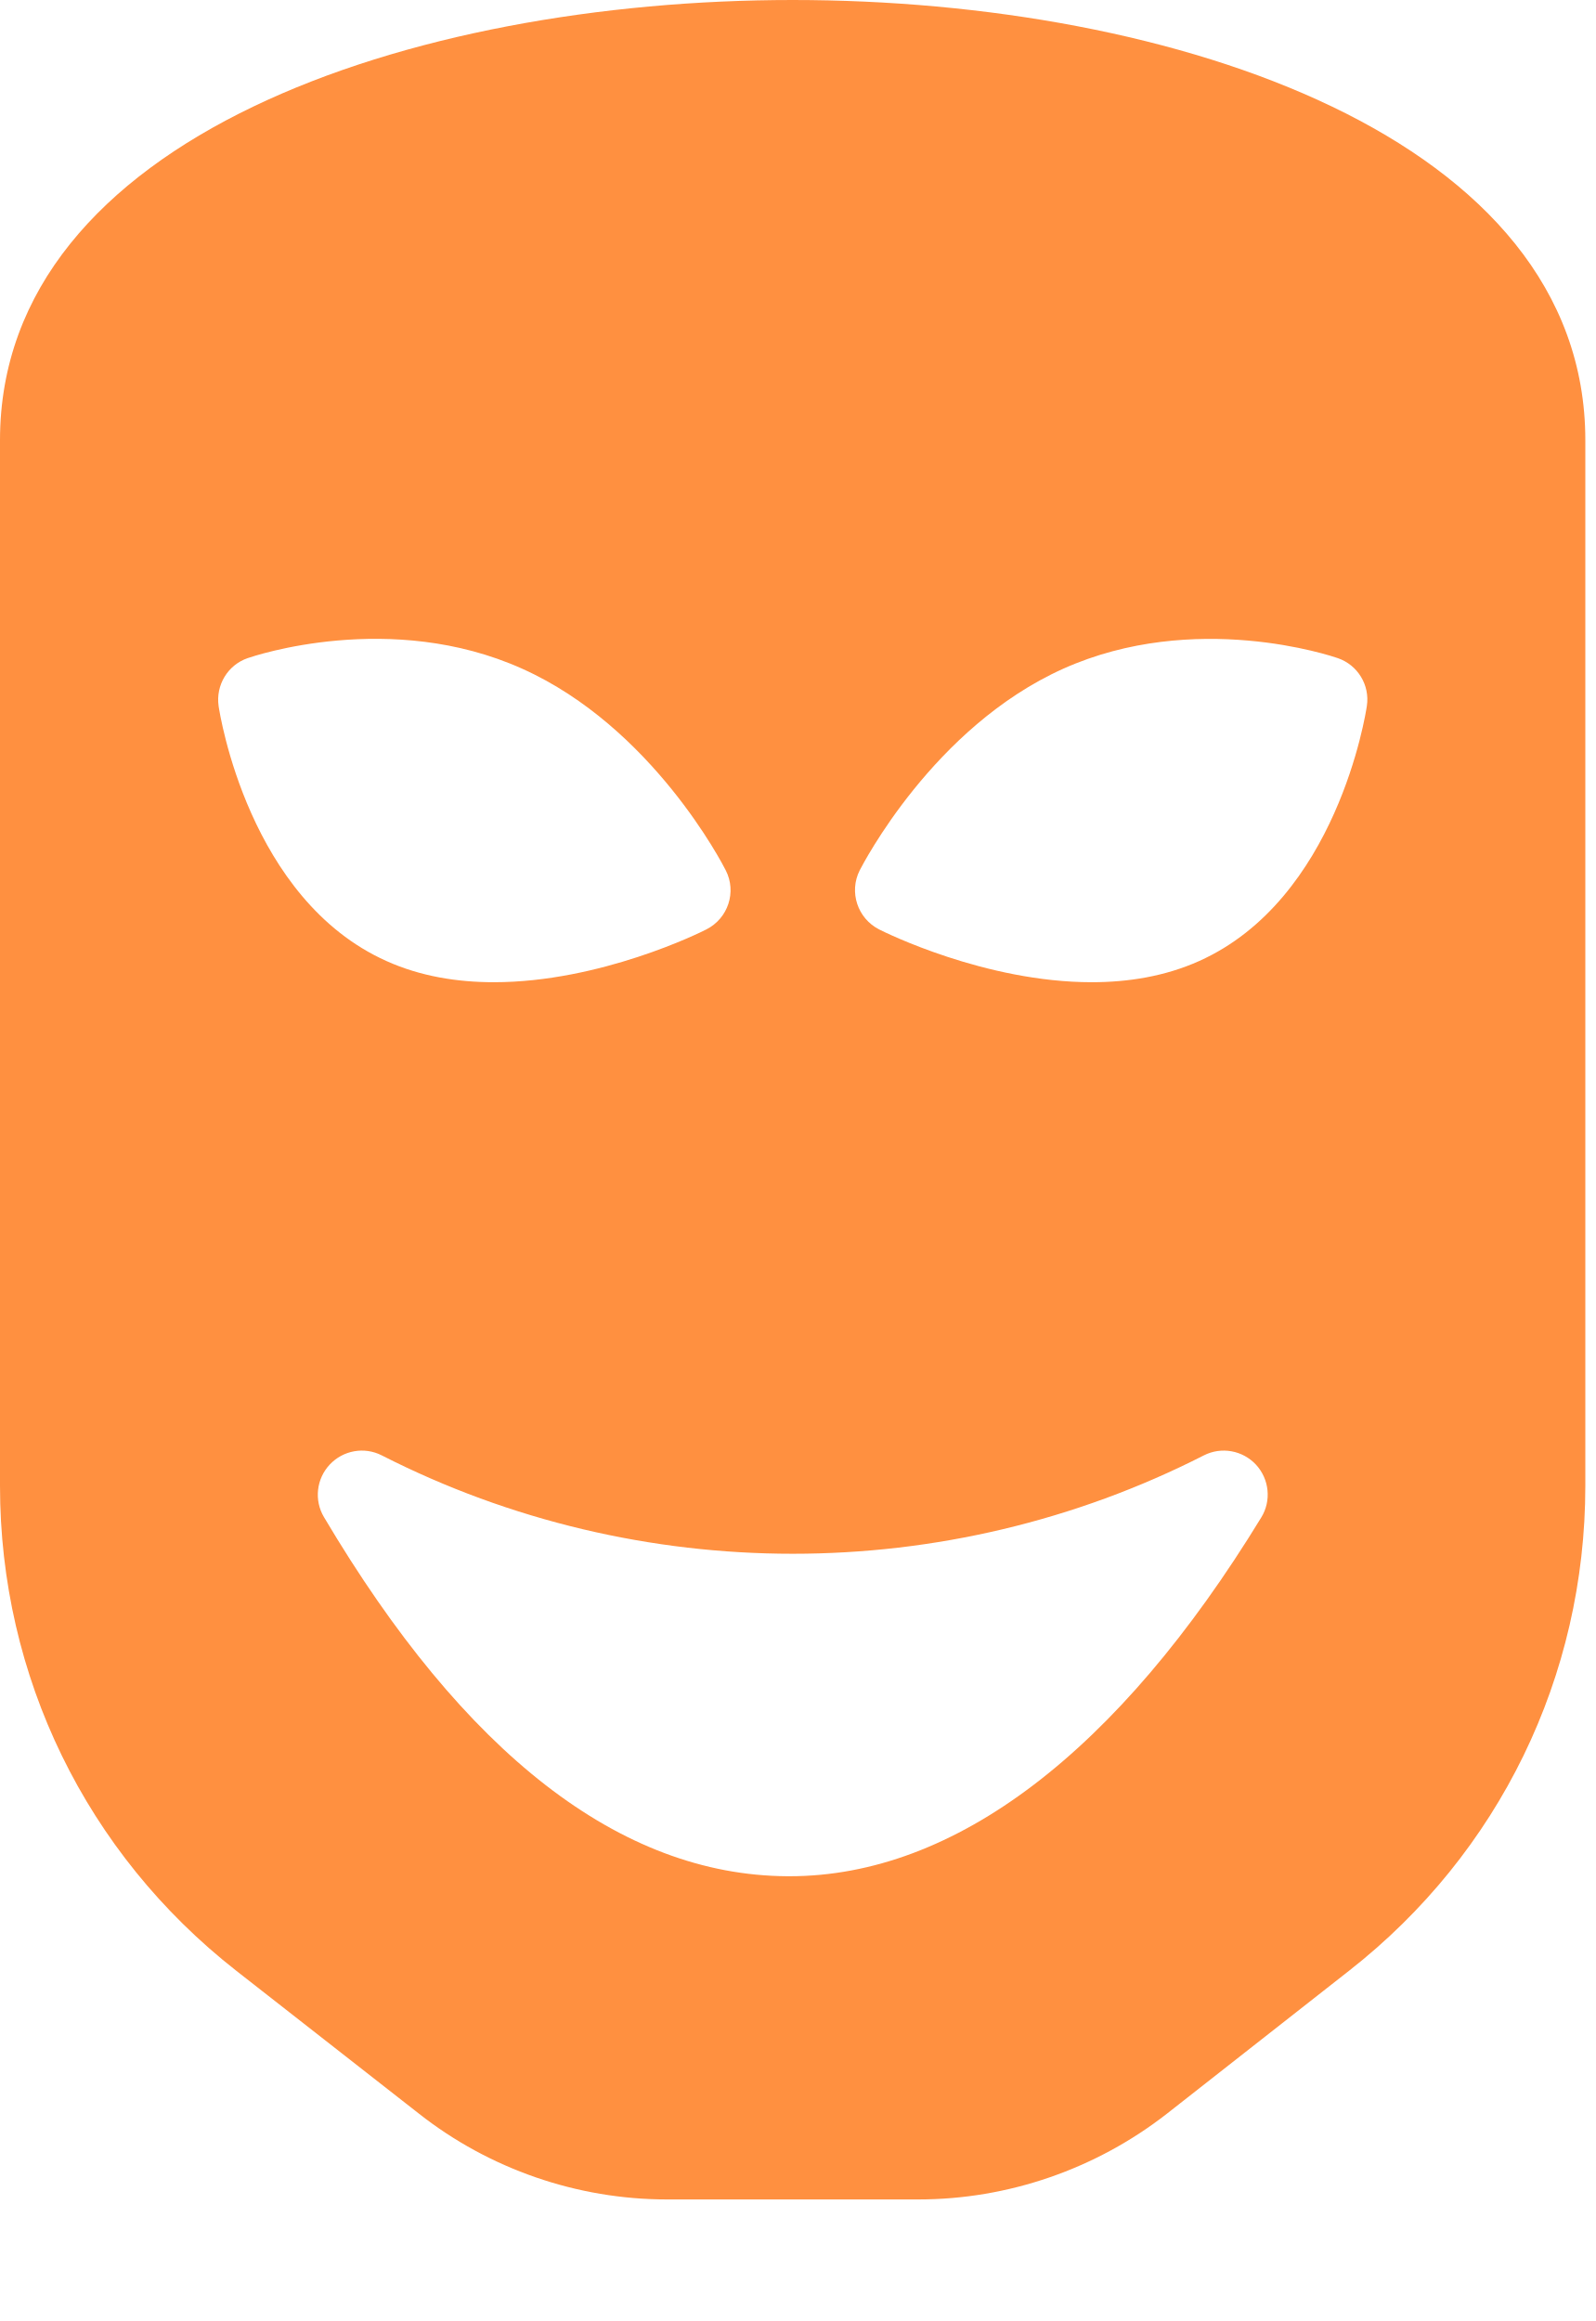
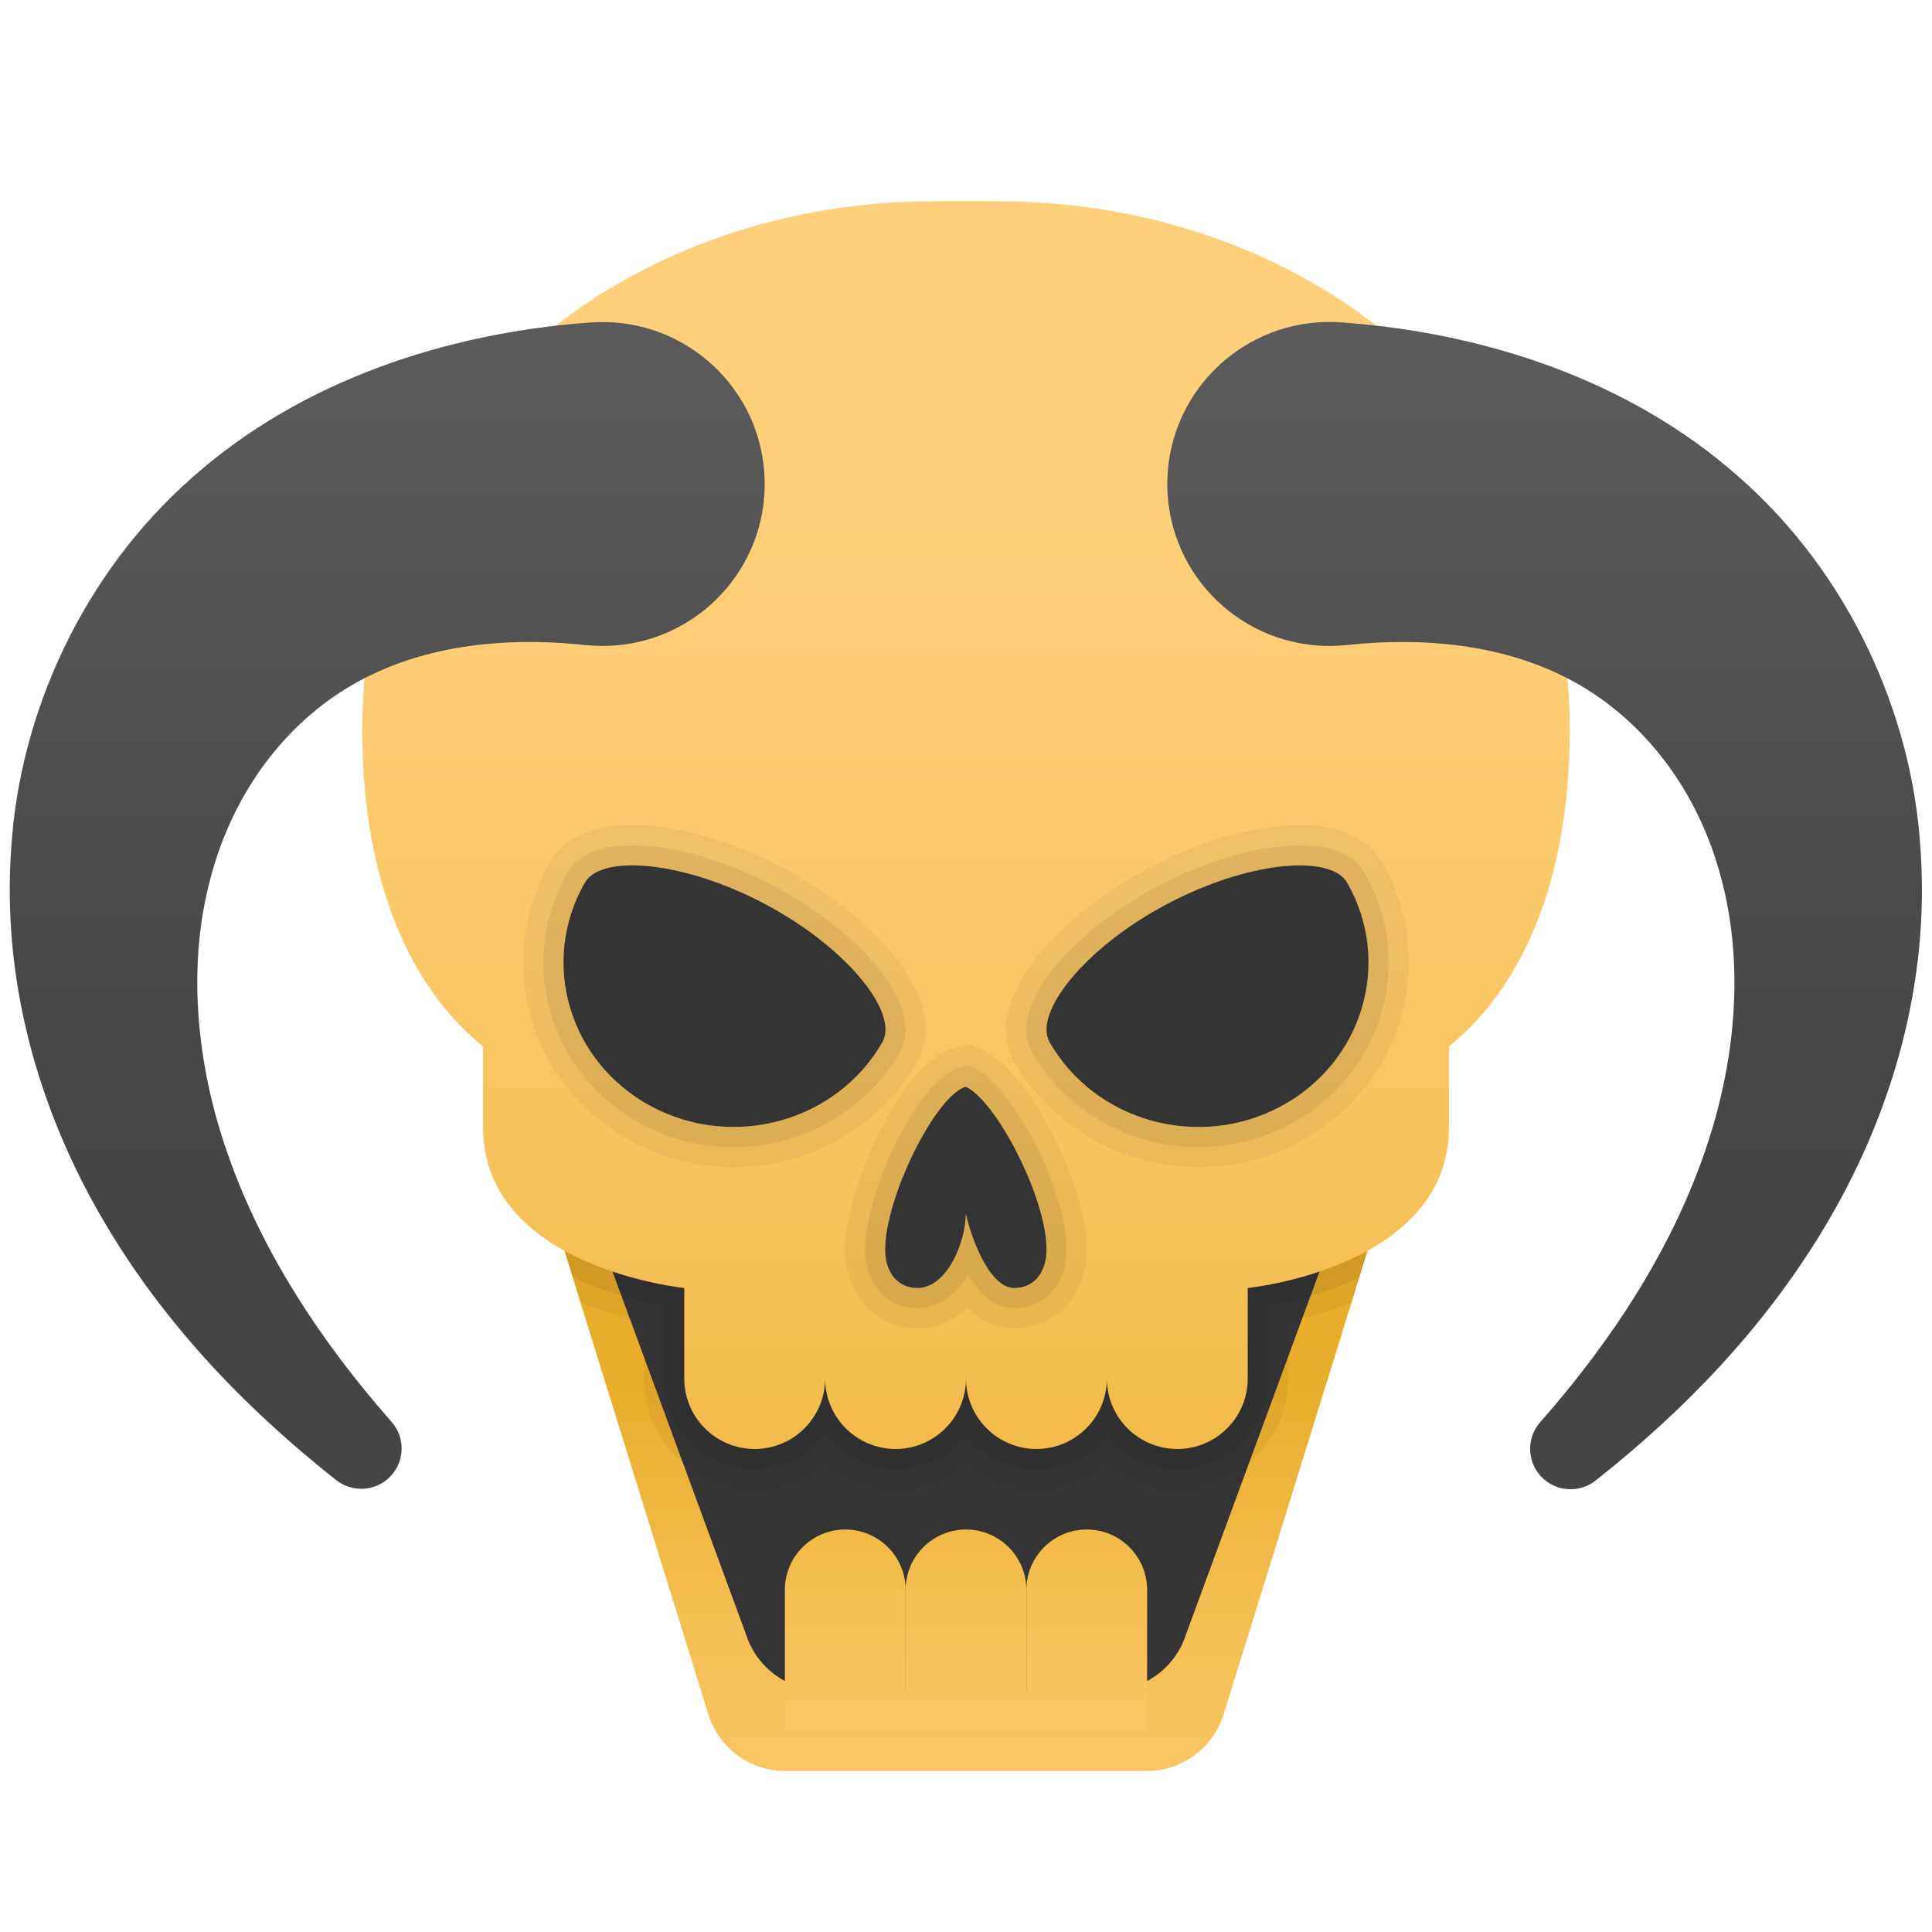
- <svg xmlns="http://www.w3.org/2000/svg" width="11" height="16" viewBox="0 0 11 16" fill="none">
-   <path id="Vector" d="M5.464 0C2.832 0 0 0.949 0 3.035V10.243C0 11.556 0.594 12.775 1.628 13.585L2.887 14.57C3.372 14.952 3.978 15.162 4.597 15.162H6.331C6.95 15.162 7.556 14.952 8.045 14.57L9.3 13.585C10.334 12.775 10.928 11.556 10.928 10.243V3.035C10.928 0.949 8.096 0 5.464 0ZM1.507 4.868C1.486 4.723 1.57 4.584 1.707 4.537C1.747 4.523 2.693 4.202 3.6 4.61C4.496 5.012 4.983 5.96 5.003 6C5.079 6.149 5.019 6.331 4.869 6.407C4.831 6.427 4.139 6.771 3.404 6.771C3.154 6.771 2.899 6.731 2.664 6.625C1.715 6.2 1.515 4.922 1.507 4.868ZM8.694 10.461C7.706 12.079 6.582 12.934 5.442 12.934C5.437 12.934 5.432 12.934 5.427 12.934C4.277 12.927 3.202 12.093 2.233 10.458C2.164 10.342 2.181 10.194 2.273 10.096C2.365 9.998 2.511 9.971 2.632 10.033C4.406 10.937 6.524 10.937 8.298 10.033C8.419 9.971 8.566 9.998 8.658 10.097C8.75 10.197 8.765 10.346 8.694 10.461ZM8.266 6.625C8.03 6.731 7.775 6.771 7.526 6.771C6.791 6.771 6.099 6.427 6.06 6.407C5.911 6.331 5.851 6.149 5.926 6C5.947 5.96 6.434 5.012 7.329 4.61C8.237 4.203 9.182 4.523 9.222 4.537C9.359 4.584 9.444 4.723 9.422 4.867C9.414 4.922 9.214 6.2 8.266 6.625Z" fill="#FF9040" />
+ <svg xmlns="http://www.w3.org/2000/svg" viewBox="0 0 48 48" width="48px" height="48px">
+   <linearGradient id="XWsMzyFl3rvMbUBpl76Uza" x1="24" x2="24" y1="52.05" y2="34.248" gradientUnits="userSpaceOnUse">
+     <stop offset="0" stop-color="#ffcf7b" />
+     <stop offset=".196" stop-color="#fecd76" />
+     <stop offset=".439" stop-color="#fac666" />
+     <stop offset=".709" stop-color="#f3bc4d" />
+     <stop offset=".995" stop-color="#eaad2a" />
+     <stop offset="1" stop-color="#eaad29" />
+   </linearGradient>
+   <path fill="url(#XWsMzyFl3rvMbUBpl76Uza)" d="M17.586,42.549L14,31l10-2l10,2l-3.586,11.549C30.169,43.408,29.384,44,28.491,44h-8.983 C18.616,44,17.831,43.408,17.586,42.549z" />
+   <path fill="#343434" d="M18.544,40.632L15,31l9-2l9,2l-3.544,9.632C29.184,41.449,28.419,42,27.558,42h-7.117 C19.581,42,18.816,41.449,18.544,40.632z" />
+   <linearGradient id="XWsMzyFl3rvMbUBpl76Uzb" x1="27" x2="27" y1="50.156" y2="34.331" gradientUnits="userSpaceOnUse">
+     <stop offset="0" stop-color="#ffcf7b" />
+     <stop offset=".196" stop-color="#fecd76" />
+     <stop offset=".439" stop-color="#fac666" />
+     <stop offset=".709" stop-color="#f3bc4d" />
+     <stop offset=".995" stop-color="#eaad2a" />
+     <stop offset="1" stop-color="#eaad29" />
+   </linearGradient>
+   <path fill="url(#XWsMzyFl3rvMbUBpl76Uzb)" d="M27,38L27,38c0.828,0,1.5,0.672,1.5,1.5V43h-3v-3.5C25.5,38.672,26.172,38,27,38z" />
+   <linearGradient id="XWsMzyFl3rvMbUBpl76Uzc" x1="21" x2="21" y1="50.156" y2="34.331" gradientUnits="userSpaceOnUse">
+     <stop offset="0" stop-color="#ffcf7b" />
+     <stop offset=".196" stop-color="#fecd76" />
+     <stop offset=".439" stop-color="#fac666" />
+     <stop offset=".709" stop-color="#f3bc4d" />
+     <stop offset=".995" stop-color="#eaad2a" />
+     <stop offset="1" stop-color="#eaad29" />
+   </linearGradient>
+   <path fill="url(#XWsMzyFl3rvMbUBpl76Uzc)" d="M21,38L21,38c0.828,0,1.5,0.672,1.5,1.5V43h-3v-3.5C19.5,38.672,20.172,38,21,38z" />
+   <linearGradient id="XWsMzyFl3rvMbUBpl76Uzd" x1="24" x2="24" y1="50.156" y2="34.331" gradientUnits="userSpaceOnUse">
+     <stop offset="0" stop-color="#ffcf7b" />
+     <stop offset=".196" stop-color="#fecd76" />
+     <stop offset=".439" stop-color="#fac666" />
+     <stop offset=".709" stop-color="#f3bc4d" />
+     <stop offset=".995" stop-color="#eaad2a" />
+     <stop offset="1" stop-color="#eaad29" />
+   </linearGradient>
+   <path fill="url(#XWsMzyFl3rvMbUBpl76Uzd)" d="M24,38L24,38c0.828,0,1.5,0.672,1.5,1.5V43h-3v-3.5C22.5,38.672,23.172,38,24,38z" />
+   <linearGradient id="XWsMzyFl3rvMbUBpl76Uze" x1="24" x2="24" y1="8.285" y2="45.834" gradientUnits="userSpaceOnUse">
+     <stop offset="0" stop-color="#ffcf7b" />
+     <stop offset=".196" stop-color="#fecd76" />
+     <stop offset=".439" stop-color="#fac666" />
+     <stop offset=".709" stop-color="#f3bc4d" />
+     <stop offset=".995" stop-color="#eaad2a" />
+     <stop offset="1" stop-color="#eaad29" />
+   </linearGradient>
+   <path fill="url(#XWsMzyFl3rvMbUBpl76Uze)" d="M24.789,5H24h-0.789C15.789,5,9,9.923,9,18.128c0,5.744,2.75,7.622,3,7.872v2c0,3.5,5,4,5,4v1 v1.25c0,0.966,0.784,1.75,1.75,1.75s1.75-0.784,1.75-1.75c0,0.966,0.784,1.75,1.75,1.75S24,35.216,24,34.25 c0,0.966,0.784,1.75,1.75,1.75s1.75-0.784,1.75-1.75c0,0.966,0.784,1.75,1.75,1.75S31,35.216,31,34.25V33v-1c0,0,5-0.5,5-4v-2 c0.25-0.25,3-2.128,3-7.872C39,9.923,32.211,5,24.789,5z" />
+   <path d="M23.996,27C24.74,27.342,26,29.74,26,31.041C26,31.658,25.656,32,25.198,32c-0.63,0-1.088-1.301-1.202-1.849 c0,0.685-0.458,1.849-1.202,1.849c-0.458,0-0.802-0.342-0.802-0.959C21.992,29.74,23.252,27.205,23.996,27 M24.082,25.939 l-0.352,0.097c-1.443,0.398-2.738,3.642-2.738,5.005c0,1.135,0.758,1.959,1.802,1.959c0.494,0,0.912-0.205,1.246-0.521 C24.342,32.786,24.723,33,25.198,33C26.242,33,27,32.176,27,31.041c0-1.519-1.362-4.387-2.586-4.95L24.082,25.939L24.082,25.939z" opacity=".05" />
+   <path d="M23.996,27C24.74,27.342,26,29.74,26,31.041C26,31.658,25.656,32,25.198,32c-0.63,0-1.088-1.301-1.202-1.849 c0,0.685-0.458,1.849-1.202,1.849c-0.458,0-0.802-0.342-0.802-0.959C21.992,29.74,23.252,27.205,23.996,27 M24.039,26.469 l-0.176,0.049c-1.115,0.308-2.371,3.178-2.371,4.523c0,0.859,0.535,1.459,1.302,1.459c0.553,0,0.972-0.359,1.256-0.825 c0.267,0.446,0.643,0.825,1.149,0.825c0.766,0,1.302-0.6,1.302-1.459c0-1.446-1.33-4.051-2.295-4.495L24.039,26.469L24.039,26.469 z" opacity=".07" />
+   <path fill="#343434" d="M26,31.041C26,31.658,25.656,32,25.198,32c-0.63,0-1.088-1.301-1.202-1.849 c0,0.685-0.458,1.849-1.202,1.849c-0.458,0-0.802-0.342-0.802-0.959c0-1.301,1.26-3.836,2.004-4.041 C24.74,27.342,26,29.74,26,31.041z" />
+   <path d="M15.707,21.5c0.879,0,2.113,0.325,3.337,0.981c2.04,1.094,3.286,2.697,2.879,3.412C21.152,27.239,19.711,28,18.224,28 c-0.693,0-1.396-0.165-2.046-0.513c-2.04-1.094-2.779-3.583-1.648-5.556C14.693,21.644,15.122,21.5,15.707,21.5 M15.707,20.5 c-1.25,0-1.802,0.508-2.046,0.934c-0.675,1.177-0.841,2.543-0.468,3.844c0.381,1.328,1.273,2.425,2.512,3.09 C16.477,28.782,17.348,29,18.224,29c1.895,0,3.645-1,4.567-2.61c0.159-0.279,0.309-0.744,0.125-1.384 c-0.328-1.138-1.661-2.475-3.398-3.406C18.213,20.901,16.824,20.5,15.707,20.5L15.707,20.5z" opacity=".05" />
+   <path d="M15.707,21.5c0.879,0,2.113,0.325,3.337,0.981c2.04,1.094,3.286,2.697,2.879,3.412C21.152,27.239,19.711,28,18.224,28 c-0.693,0-1.396-0.165-2.046-0.513c-2.04-1.094-2.779-3.583-1.648-5.556C14.693,21.644,15.122,21.5,15.707,21.5 M15.707,21 c-1.01,0-1.434,0.371-1.611,0.682c-0.607,1.06-0.757,2.288-0.422,3.458c0.343,1.197,1.148,2.187,2.268,2.787 c0.699,0.375,1.488,0.573,2.282,0.573c1.716,0,3.3-0.904,4.133-2.358c0.111-0.194,0.214-0.524,0.078-0.997 c-0.288-0.999-1.555-2.247-3.154-3.104C18.065,21.389,16.729,21,15.707,21L15.707,21z" opacity=".07" />
+   <path fill="#343434" d="M19.045,22.481c-2.04-1.094-4.106-1.267-4.515-0.551c-1.131,1.973-0.392,4.463,1.648,5.556 c2.045,1.095,4.614,0.379,5.745-1.594C22.33,25.179,21.085,23.575,19.045,22.481z" />
+   <path d="M32.293,21.5c0.586,0,1.014,0.144,1.177,0.43c1.131,1.973,0.392,4.463-1.648,5.556C31.172,27.835,30.469,28,29.776,28 c-1.487,0-2.928-0.761-3.7-2.107c-0.407-0.714,0.838-2.318,2.879-3.412C30.18,21.825,31.414,21.5,32.293,21.5 M32.293,20.5 c-1.117,0-2.506,0.401-3.81,1.1c-1.737,0.931-3.071,2.268-3.398,3.406c-0.184,0.64-0.035,1.105,0.123,1.382 C26.132,28,27.882,29,29.776,29c0.875,0,1.746-0.218,2.518-0.632c1.24-0.665,2.132-1.762,2.513-3.09 c0.373-1.301,0.206-2.667-0.469-3.845C34.095,21.008,33.542,20.5,32.293,20.5L32.293,20.5z" opacity=".05" />
+   <path d="M32.293,21.5c0.586,0,1.014,0.144,1.177,0.43c1.131,1.973,0.392,4.463-1.648,5.556C31.172,27.835,30.469,28,29.776,28 c-1.487,0-2.928-0.761-3.7-2.107c-0.407-0.714,0.838-2.318,2.879-3.412C30.18,21.825,31.414,21.5,32.293,21.5 M32.293,21 c-1.022,0-2.358,0.389-3.574,1.041c-1.599,0.857-2.866,2.104-3.154,3.104c-0.136,0.473-0.033,0.803,0.077,0.996 c0.834,1.456,2.418,2.359,4.134,2.359c0.793,0,1.582-0.198,2.282-0.572c1.12-0.6,1.925-1.59,2.268-2.787 c0.335-1.17,0.185-2.399-0.422-3.459C33.726,21.371,33.302,21,32.293,21L32.293,21z" opacity=".07" />
+   <path fill="#343434" d="M26.077,25.893c1.131,1.973,3.7,2.689,5.745,1.594c2.04-1.094,2.779-3.583,1.648-5.556 c-0.409-0.716-2.475-0.543-4.515,0.551C26.915,23.575,25.67,25.179,26.077,25.893z" />
+   <linearGradient id="XWsMzyFl3rvMbUBpl76Uzf" x1="9.621" x2="9.621" y1="-1.88" y2="30.466" gradientUnits="userSpaceOnUse">
+     <stop offset="0" stop-color="#6d6d6d" />
+     <stop offset=".126" stop-color="#626262" />
+     <stop offset=".886" stop-color="#464646" />
+     <stop offset="1" stop-color="#454545" />
+   </linearGradient>
+   <path fill="url(#XWsMzyFl3rvMbUBpl76Uzf)" d="M8.353,36.773c-2.256-1.781-4.333-3.928-5.855-6.572c-1.515-2.626-2.459-5.788-2.219-9.134 c0.207-3.321,1.762-6.804,4.507-9.212c2.739-2.43,6.349-3.571,9.754-3.833l0.118-0.009c2.22-0.171,4.158,1.487,4.329,3.703 c0.171,2.216-1.49,4.15-3.71,4.321c-0.242,0.019-0.504,0.012-0.737-0.011c-2.091-0.223-4.13,0.027-5.797,0.995 c-1.651,0.964-2.943,2.648-3.507,4.774c-0.577,2.118-0.393,4.593,0.442,6.931c0.828,2.353,2.264,4.568,4.022,6.567l0.029,0.033 c0.366,0.416,0.324,1.049-0.092,1.414C9.268,37.065,8.726,37.068,8.353,36.773z" />
+   <linearGradient id="XWsMzyFl3rvMbUBpl76Uzg" x1="38.375" x2="38.375" y1="-1.88" y2="30.466" gradientUnits="userSpaceOnUse">
+     <stop offset="0" stop-color="#6d6d6d" />
+     <stop offset=".126" stop-color="#626262" />
+     <stop offset=".886" stop-color="#464646" />
+     <stop offset="1" stop-color="#454545" />
+   </linearGradient>
+   <path fill="url(#XWsMzyFl3rvMbUBpl76Uzg)" d="M39.642,36.784c2.255-1.781,4.331-3.929,5.853-6.575c1.514-2.627,2.458-5.791,2.218-9.138 c-0.207-3.322-1.761-6.806-4.505-9.216c-2.737-2.431-6.346-3.573-9.75-3.835l-0.118-0.009c-2.219-0.171-4.156,1.488-4.327,3.704 c-0.171,2.216,1.489,4.151,3.708,4.322c0.242,0.019,0.503,0.012,0.737-0.011c2.09-0.223,4.128,0.027,5.794,0.996 c1.651,0.965,2.942,2.649,3.505,4.776c0.576,2.119,0.393,4.594-0.442,6.934c-0.828,2.353-2.263,4.57-4.021,6.57l-0.029,0.033 c-0.366,0.416-0.324,1.05,0.092,1.415C38.727,37.076,39.269,37.079,39.642,36.784z" />
+   <g>
+     <path d="M31,32v2.25c0,0.97-0.78,1.75-1.75,1.75s-1.75-0.78-1.75-1.75c0,0.97-0.78,1.75-1.75,1.75S24,35.22,24,34.25 c0,0.97-0.78,1.75-1.75,1.75s-1.75-0.78-1.75-1.75c0,0.97-0.78,1.75-1.75,1.75S17,35.22,17,34.25V32c0,0-1.58-0.16-2.97-0.92 l0.2,0.65l0.19,0.63C15,32.6,15.56,32.74,16,32.84v1.41c0,1.52,1.23,2.75,2.75,2.75c0.66,0,1.27-0.24,1.75-0.63 c0.48,0.39,1.09,0.63,1.75,0.63s1.27-0.24,1.75-0.63c0.48,0.39,1.09,0.63,1.75,0.63s1.27-0.24,1.75-0.63 c0.48,0.39,1.09,0.63,1.75,0.63c1.52,0,2.75-1.23,2.75-2.75v-1.41c0.44-0.1,1-0.24,1.58-0.48l0.19-0.63l0.2-0.65 C32.58,31.84,31,32,31,32z" opacity=".05" />
+     <path d="M31,32v2.25c0,0.97-0.78,1.75-1.75,1.75s-1.75-0.78-1.75-1.75c0,0.97-0.78,1.75-1.75,1.75S24,35.22,24,34.25 c0,0.97-0.78,1.75-1.75,1.75s-1.75-0.78-1.75-1.75c0,0.97-0.78,1.75-1.75,1.75S17,35.22,17,34.25V32c0,0-1.58-0.16-2.97-0.92 l0.2,0.65c0.77,0.37,1.58,0.6,2.27,0.71v1.81c0,1.24,1.01,2.25,2.25,2.25c0.71,0,1.34-0.33,1.75-0.84 c0.41,0.51,1.04,0.84,1.75,0.84s1.34-0.33,1.75-0.84c0.41,0.51,1.04,0.84,1.75,0.84s1.34-0.33,1.75-0.84 c0.41,0.51,1.04,0.84,1.75,0.84c1.24,0,2.25-1.01,2.25-2.25v-1.81c0.69-0.11,1.5-0.34,2.27-0.71l0.2-0.65C32.58,31.84,31,32,31,32 z" opacity=".07" />
+   </g>
</svg>
